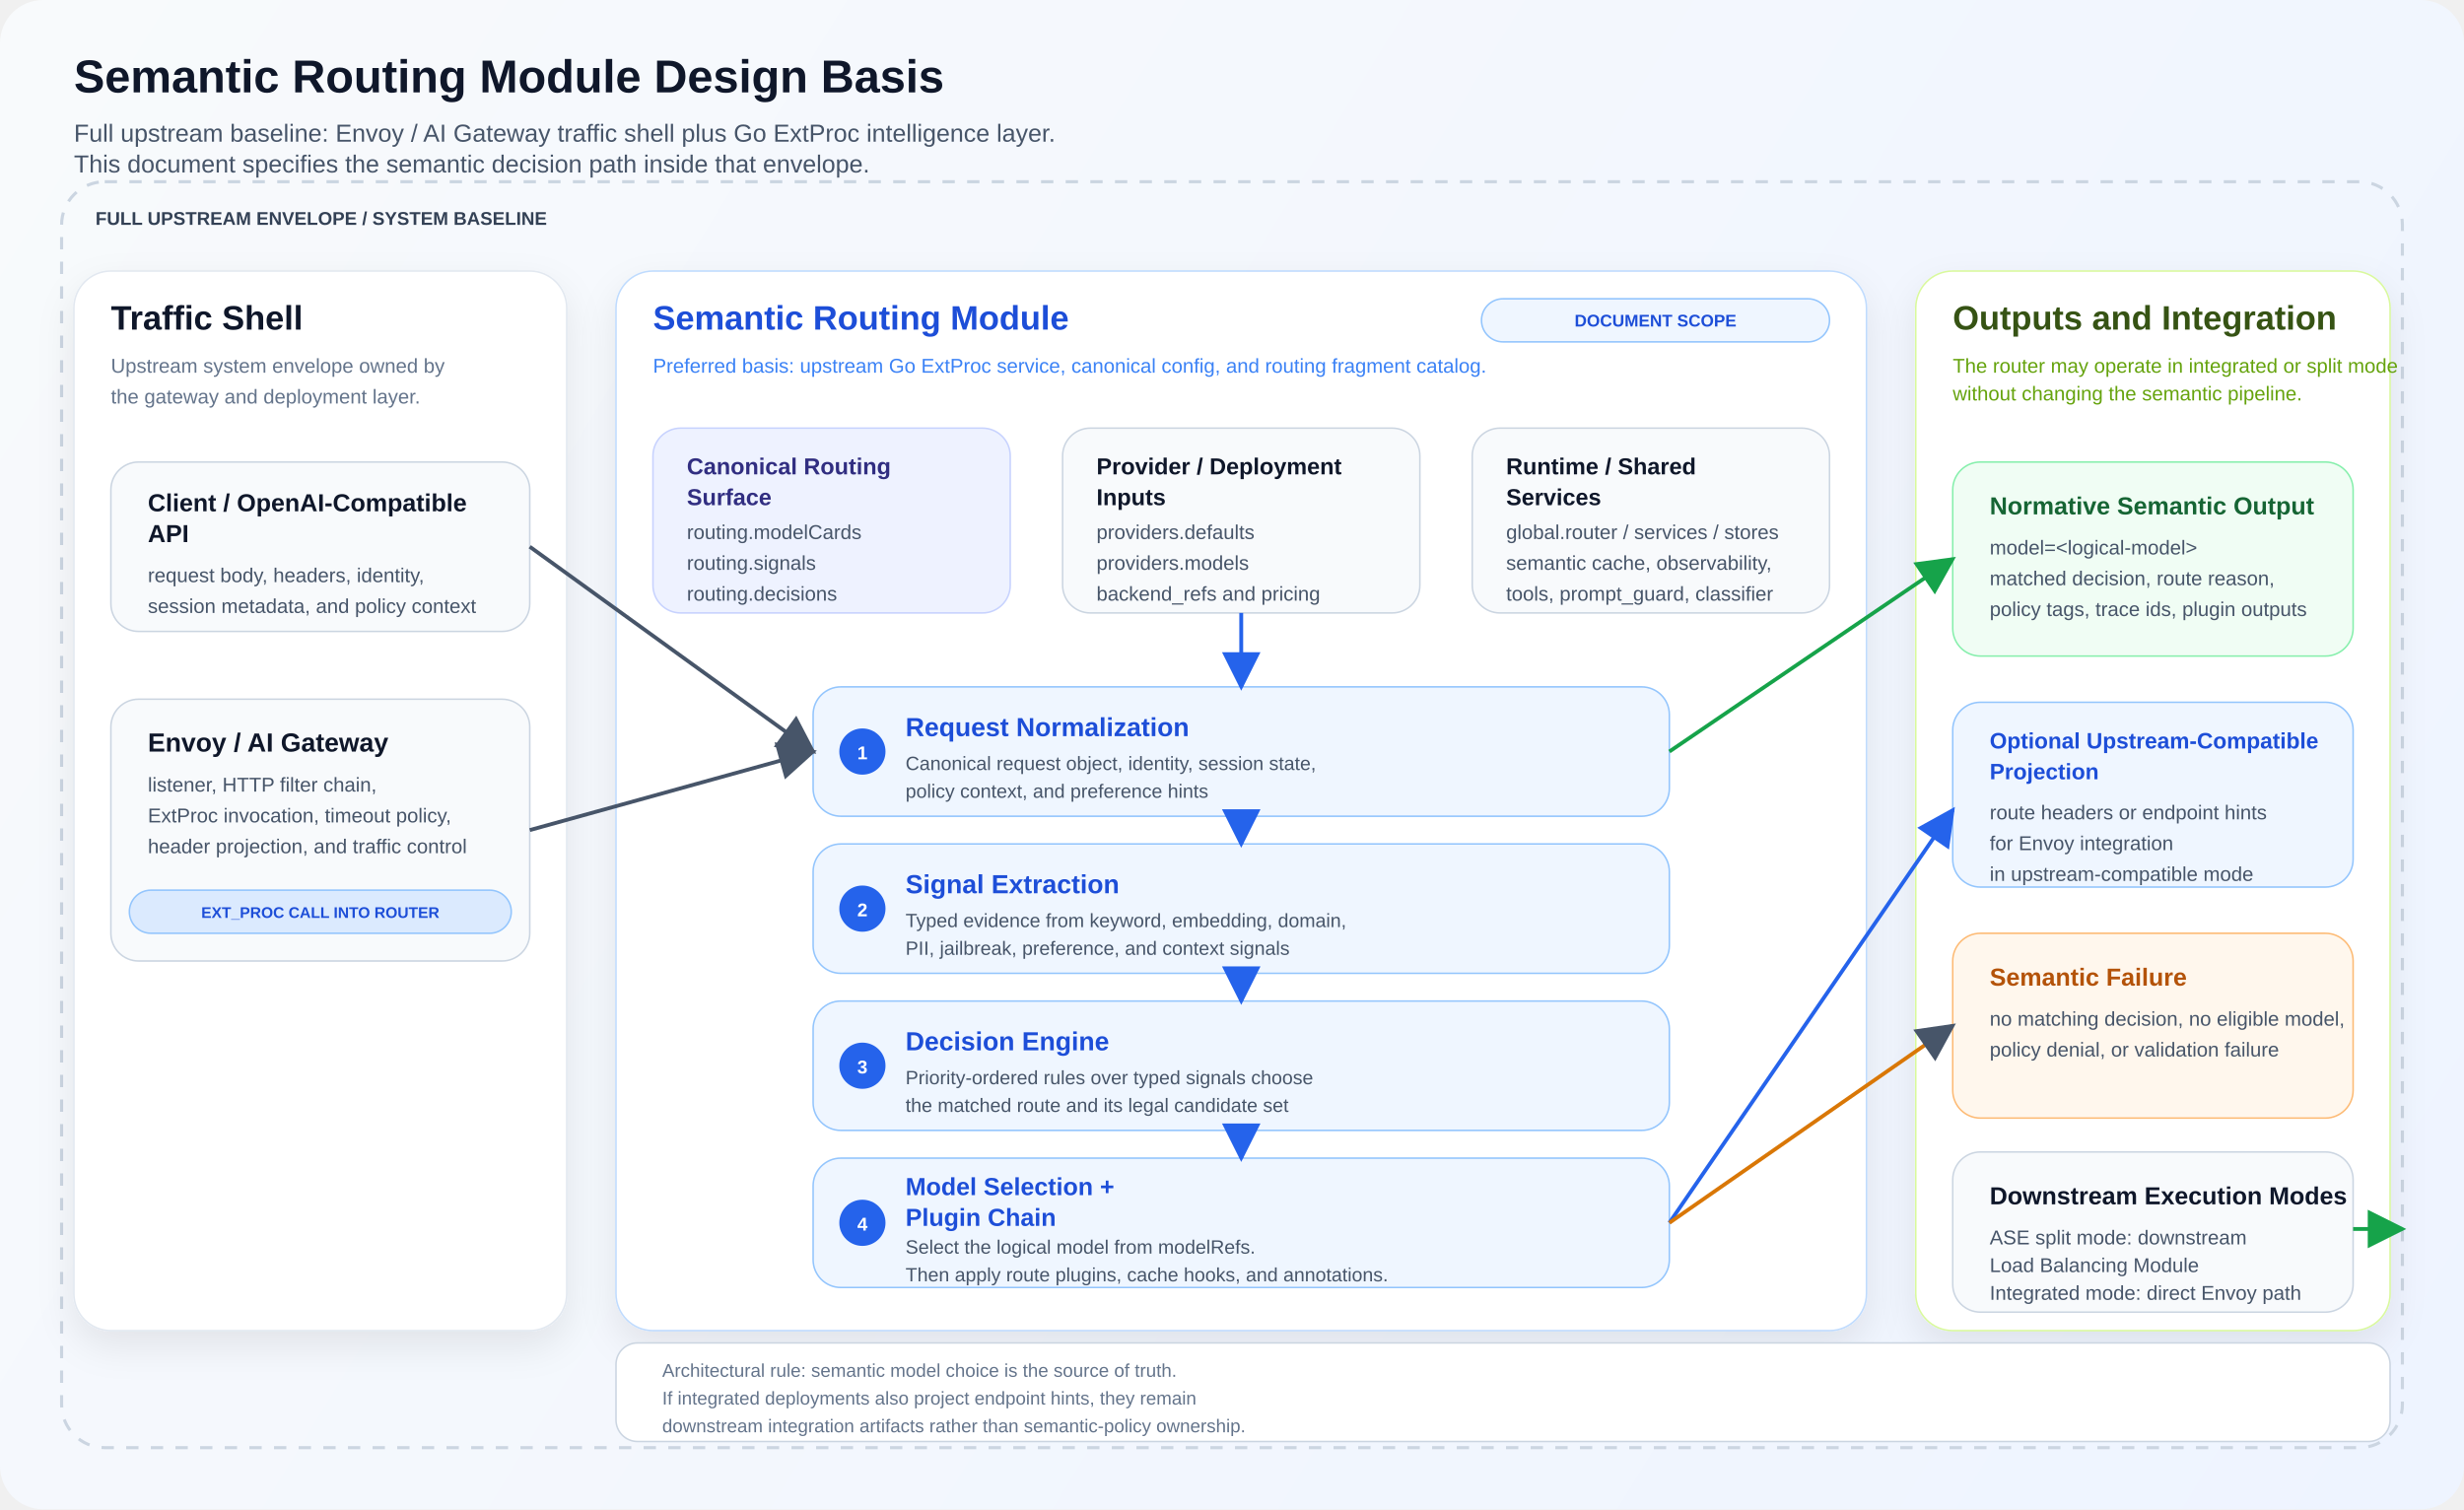
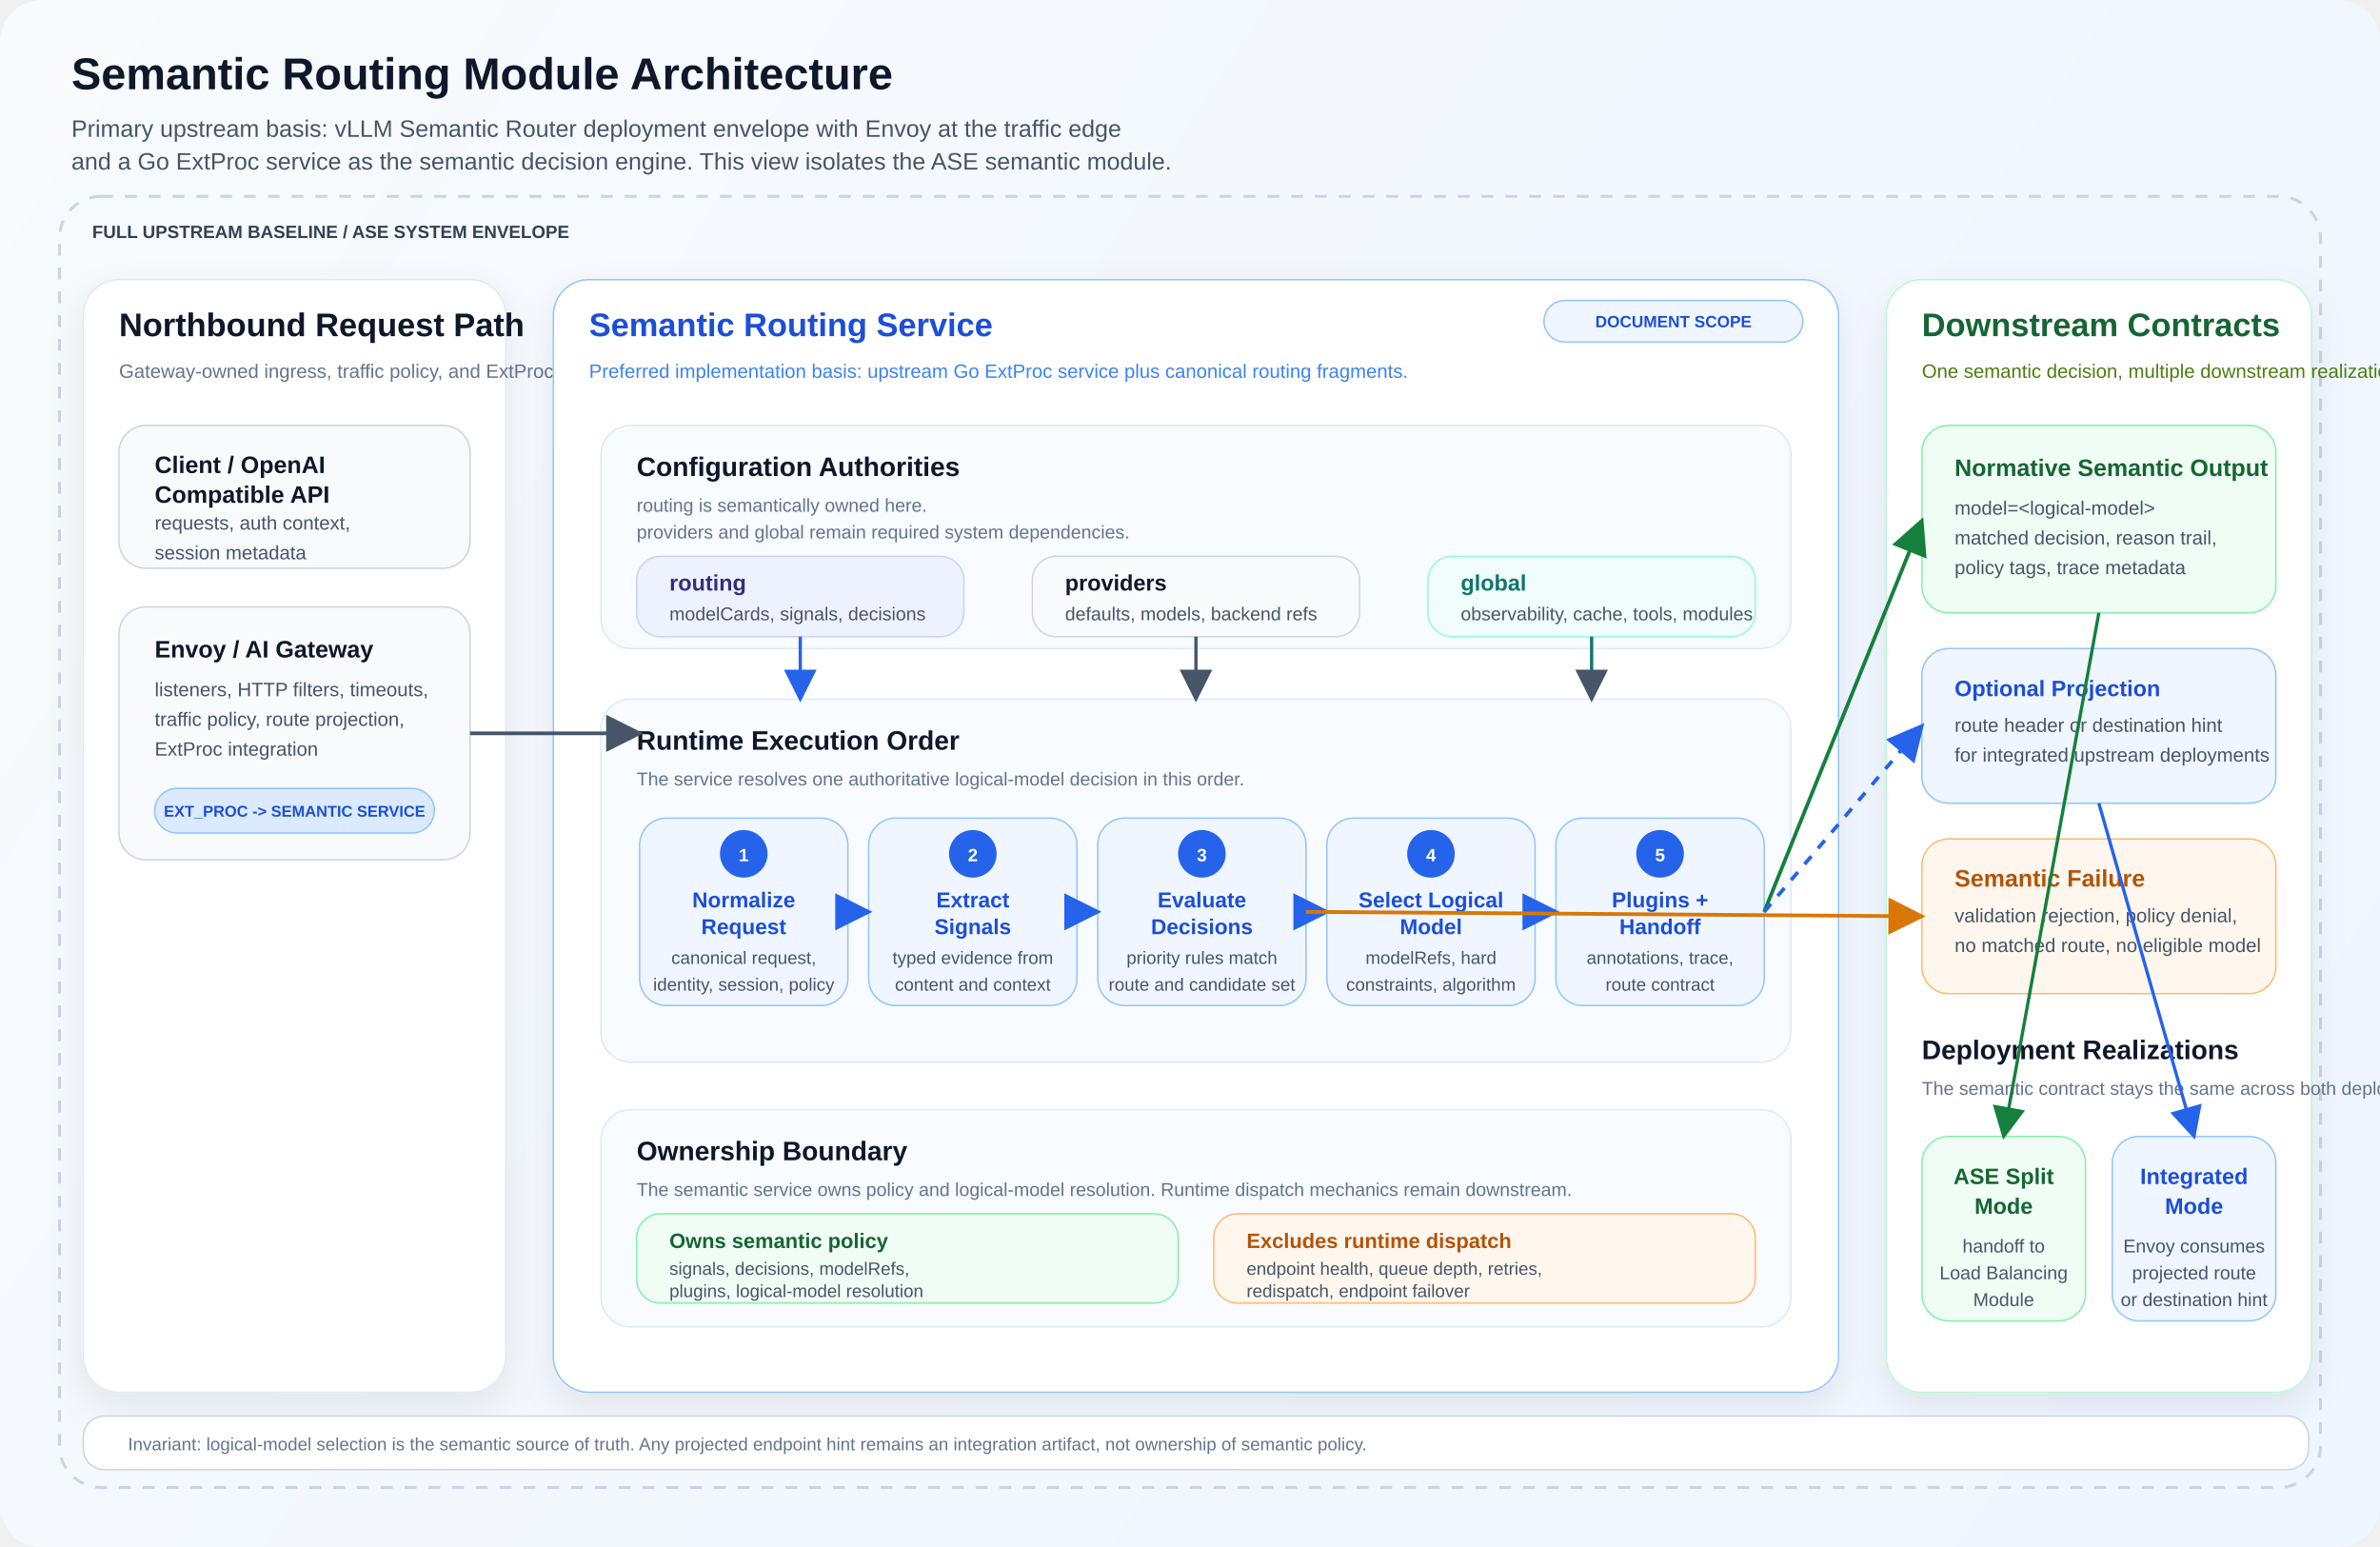
- <svg xmlns="http://www.w3.org/2000/svg" width="1600" height="980" viewBox="0 0 1600 980" fill="none">
+ <svg xmlns="http://www.w3.org/2000/svg" width="1600" height="1040" viewBox="0 0 1600 1040" fill="none">
  <defs>
-     <linearGradient id="bg" x1="0" y1="0" x2="1600" y2="980" gradientUnits="userSpaceOnUse">
+     <linearGradient id="bg" x1="0" y1="0" x2="1600" y2="1040" gradientUnits="userSpaceOnUse">
      <stop stop-color="#F8FAFC" />
-       <stop offset="1" stop-color="#EEF4FF" />
+       <stop offset="1" stop-color="#EEF6FF" />
    </linearGradient>
-     <filter id="shadow" x="-20%" y="-20%" width="140%" height="160%">
+     <filter id="shadow" x="-20%" y="-20%" width="140%" height="170%">
      <feDropShadow dx="0" dy="10" stdDeviation="12" flood-color="#0F172A" flood-opacity="0.08" />
    </filter>
-     <marker id="arrow" markerWidth="10" markerHeight="10" refX="9" refY="5" orient="auto">
+     <marker id="arrowSlate" markerWidth="10" markerHeight="10" refX="9" refY="5" orient="auto">
      <path d="M0,0 L10,5 L0,10 Z" fill="#475569" />
    </marker>
    <marker id="arrowBlue" markerWidth="10" markerHeight="10" refX="9" refY="5" orient="auto">
      <path d="M0,0 L10,5 L0,10 Z" fill="#2563EB" />
    </marker>
    <marker id="arrowGreen" markerWidth="10" markerHeight="10" refX="9" refY="5" orient="auto">
-       <path d="M0,0 L10,5 L0,10 Z" fill="#16A34A" />
+       <path d="M0,0 L10,5 L0,10 Z" fill="#15803D" />
+     </marker>
+     <marker id="arrowAmber" markerWidth="10" markerHeight="10" refX="9" refY="5" orient="auto">
+       <path d="M0,0 L10,5 L0,10 Z" fill="#D97706" />
    </marker>
  </defs>
-   <rect width="1600" height="980" rx="28" fill="url(#bg)" />
-   <text x="48" y="60" fill="#0F172A" font-family="Segoe UI, Arial, sans-serif" font-size="30" font-weight="700">
-     Semantic Routing Module Design Basis
-   </text>
-   <text x="48" y="92" fill="#475569" font-family="Segoe UI, Arial, sans-serif" font-size="16">
-     Full upstream baseline: Envoy / AI Gateway traffic shell plus Go ExtProc intelligence layer.
-   </text>
-   <text x="48" y="112" fill="#475569" font-family="Segoe UI, Arial, sans-serif" font-size="16">
-     This document specifies the semantic decision path inside that envelope.
-   </text>
-   <rect x="40" y="118" width="1520" height="822" rx="28" fill="none" stroke="#CBD5E1" stroke-width="2" stroke-dasharray="8 8" />
-   <text x="62" y="146" fill="#334155" font-family="Segoe UI, Arial, sans-serif" font-size="12" font-weight="700">
-     FULL UPSTREAM ENVELOPE / SYSTEM BASELINE
-   </text>
-   <rect x="48" y="176" width="320" height="688" rx="24" fill="#FFFFFF" stroke="#E2E8F0" filter="url(#shadow)" />
-   <text x="72" y="214" fill="#0F172A" font-family="Segoe UI, Arial, sans-serif" font-size="22" font-weight="700">
-     Traffic Shell
-   </text>
-   <text x="72" y="242" fill="#64748B" font-family="Segoe UI, Arial, sans-serif" font-size="13">
-     Upstream system envelope owned by
-   </text>
-   <text x="72" y="262" fill="#64748B" font-family="Segoe UI, Arial, sans-serif" font-size="13">
-     the gateway and deployment layer.
-   </text>
-   <rect x="72" y="300" width="272" height="110" rx="18" fill="#F8FAFC" stroke="#CBD5E1" />
-   <text x="96" y="332" fill="#0F172A" font-family="Segoe UI, Arial, sans-serif" font-size="16" font-weight="700">
-     Client / OpenAI-Compatible
-   </text>
-   <text x="96" y="352" fill="#0F172A" font-family="Segoe UI, Arial, sans-serif" font-size="16" font-weight="700">
-     API
-   </text>
-   <text x="96" y="378" fill="#475569" font-family="Segoe UI, Arial, sans-serif" font-size="13">
-     request body, headers, identity,
-   </text>
-   <text x="96" y="398" fill="#475569" font-family="Segoe UI, Arial, sans-serif" font-size="13">
-     session metadata, and policy context
-   </text>
-   <rect x="72" y="454" width="272" height="170" rx="18" fill="#F8FAFC" stroke="#CBD5E1" />
-   <text x="96" y="488" fill="#0F172A" font-family="Segoe UI, Arial, sans-serif" font-size="17" font-weight="700">
+   <rect width="1600" height="1040" rx="28" fill="url(#bg)" />
+   <text x="48" y="60" fill="#0F172A" font-family="IBM Plex Sans, Segoe UI, Arial, sans-serif" font-size="30" font-weight="700">
+     Semantic Routing Module Architecture
+   </text>
+   <text x="48" y="92" fill="#475569" font-family="IBM Plex Sans, Segoe UI, Arial, sans-serif" font-size="16">
+     Primary upstream basis: vLLM Semantic Router deployment envelope with Envoy at the traffic edge
+   </text>
+   <text x="48" y="114" fill="#475569" font-family="IBM Plex Sans, Segoe UI, Arial, sans-serif" font-size="16">
+     and a Go ExtProc service as the semantic decision engine. This view isolates the ASE semantic module.
+   </text>
+   <rect x="40" y="132" width="1520" height="868" rx="28" fill="none" stroke="#CBD5E1" stroke-width="2" stroke-dasharray="8 8" />
+   <text x="62" y="160" fill="#334155" font-family="IBM Plex Sans, Segoe UI, Arial, sans-serif" font-size="12" font-weight="700">
+     FULL UPSTREAM BASELINE / ASE SYSTEM ENVELOPE
+   </text>
+   <rect x="56" y="188" width="284" height="748" rx="24" fill="#FFFFFF" stroke="#E2E8F0" filter="url(#shadow)" />
+   <text x="80" y="226" fill="#0F172A" font-family="IBM Plex Sans, Segoe UI, Arial, sans-serif" font-size="22" font-weight="700">
+     Northbound Request Path
+   </text>
+   <text x="80" y="254" fill="#64748B" font-family="IBM Plex Sans, Segoe UI, Arial, sans-serif" font-size="13">
+     Gateway-owned ingress, traffic policy, and ExtProc invocation.
+   </text>
+   <rect x="80" y="286" width="236" height="96" rx="18" fill="#F8FAFC" stroke="#CBD5E1" />
+   <text x="104" y="318" fill="#0F172A" font-family="IBM Plex Sans, Segoe UI, Arial, sans-serif" font-size="16" font-weight="700">
+     Client / OpenAI
+   </text>
+   <text x="104" y="338" fill="#0F172A" font-family="IBM Plex Sans, Segoe UI, Arial, sans-serif" font-size="16" font-weight="700">
+     Compatible API
+   </text>
+   <text x="104" y="356" fill="#475569" font-family="IBM Plex Sans, Segoe UI, Arial, sans-serif" font-size="13">
+     requests, auth context,
+   </text>
+   <text x="104" y="376" fill="#475569" font-family="IBM Plex Sans, Segoe UI, Arial, sans-serif" font-size="13">
+     session metadata
+   </text>
+   <rect x="80" y="408" width="236" height="170" rx="18" fill="#F8FAFC" stroke="#CBD5E1" />
+   <text x="104" y="442" fill="#0F172A" font-family="IBM Plex Sans, Segoe UI, Arial, sans-serif" font-size="16" font-weight="700">
    Envoy / AI Gateway
  </text>
-   <text x="96" y="514" fill="#475569" font-family="Segoe UI, Arial, sans-serif" font-size="13">
-     listener, HTTP filter chain,
-   </text>
-   <text x="96" y="534" fill="#475569" font-family="Segoe UI, Arial, sans-serif" font-size="13">
-     ExtProc invocation, timeout policy,
-   </text>
-   <text x="96" y="554" fill="#475569" font-family="Segoe UI, Arial, sans-serif" font-size="13">
-     header projection, and traffic control
-   </text>
-   <rect x="84" y="578" width="248" height="28" rx="14" fill="#DBEAFE" stroke="#93C5FD" />
-   <text x="208" y="596" fill="#1D4ED8" font-family="Segoe UI, Arial, sans-serif" font-size="10" font-weight="700" text-anchor="middle">
-     EXT_PROC CALL INTO ROUTER
-   </text>
-   <rect x="400" y="176" width="812" height="688" rx="24" fill="#FFFFFF" stroke="#BFDBFE" filter="url(#shadow)" />
-   <text x="424" y="214" fill="#1D4ED8" font-family="Segoe UI, Arial, sans-serif" font-size="22" font-weight="700">
-     Semantic Routing Module
-   </text>
-   <text x="424" y="242" fill="#3B82F6" font-family="Segoe UI, Arial, sans-serif" font-size="13">
-     Preferred basis: upstream Go ExtProc service, canonical config, and routing fragment catalog.
-   </text>
-   <rect x="962" y="194" width="226" height="28" rx="14" fill="#EFF6FF" stroke="#93C5FD" />
-   <text x="1075" y="212" fill="#1D4ED8" font-family="Segoe UI, Arial, sans-serif" font-size="11" font-weight="700" text-anchor="middle">
+   <text x="104" y="468" fill="#475569" font-family="IBM Plex Sans, Segoe UI, Arial, sans-serif" font-size="13">
+     listeners, HTTP filters, timeouts,
+   </text>
+   <text x="104" y="488" fill="#475569" font-family="IBM Plex Sans, Segoe UI, Arial, sans-serif" font-size="13">
+     traffic policy, route projection,
+   </text>
+   <text x="104" y="508" fill="#475569" font-family="IBM Plex Sans, Segoe UI, Arial, sans-serif" font-size="13">
+     ExtProc integration
+   </text>
+   <rect x="104" y="530" width="188" height="30" rx="15" fill="#DBEAFE" stroke="#93C5FD" />
+   <text x="198" y="549" fill="#1D4ED8" font-family="IBM Plex Sans, Segoe UI, Arial, sans-serif" font-size="10.5" font-weight="700" text-anchor="middle">
+     EXT_PROC -&gt; SEMANTIC SERVICE
+   </text>
+   <rect x="372" y="188" width="864" height="748" rx="24" fill="#FFFFFF" stroke="#93C5FD" filter="url(#shadow)" />
+   <text x="396" y="226" fill="#1D4ED8" font-family="IBM Plex Sans, Segoe UI, Arial, sans-serif" font-size="22" font-weight="700">
+     Semantic Routing Service
+   </text>
+   <text x="396" y="254" fill="#3B82F6" font-family="IBM Plex Sans, Segoe UI, Arial, sans-serif" font-size="13">
+     Preferred implementation basis: upstream Go ExtProc service plus canonical routing fragments.
+   </text>
+   <rect x="1038" y="202" width="174" height="28" rx="14" fill="#EFF6FF" stroke="#93C5FD" />
+   <text x="1125" y="220" fill="#1D4ED8" font-family="IBM Plex Sans, Segoe UI, Arial, sans-serif" font-size="11" font-weight="700" text-anchor="middle">
    DOCUMENT SCOPE
  </text>
-   <rect x="424" y="278" width="232" height="120" rx="18" fill="#EEF2FF" stroke="#C7D2FE" />
-   <text x="446" y="308" fill="#312E81" font-family="Segoe UI, Arial, sans-serif" font-size="15" font-weight="700">
-     Canonical Routing
-   </text>
-   <text x="446" y="328" fill="#312E81" font-family="Segoe UI, Arial, sans-serif" font-size="15" font-weight="700">
-     Surface
-   </text>
-   <text x="446" y="350" fill="#475569" font-family="Segoe UI, Arial, sans-serif" font-size="13">
-     routing.modelCards
-   </text>
-   <text x="446" y="370" fill="#475569" font-family="Segoe UI, Arial, sans-serif" font-size="13">
-     routing.signals
-   </text>
-   <text x="446" y="390" fill="#475569" font-family="Segoe UI, Arial, sans-serif" font-size="13">
-     routing.decisions
-   </text>
-   <rect x="690" y="278" width="232" height="120" rx="18" fill="#F8FAFC" stroke="#CBD5E1" />
-   <text x="712" y="308" fill="#0F172A" font-family="Segoe UI, Arial, sans-serif" font-size="15" font-weight="700">
-     Provider / Deployment
-   </text>
-   <text x="712" y="328" fill="#0F172A" font-family="Segoe UI, Arial, sans-serif" font-size="15" font-weight="700">
-     Inputs
-   </text>
-   <text x="712" y="350" fill="#475569" font-family="Segoe UI, Arial, sans-serif" font-size="13">
-     providers.defaults
-   </text>
-   <text x="712" y="370" fill="#475569" font-family="Segoe UI, Arial, sans-serif" font-size="13">
-     providers.models
-   </text>
-   <text x="712" y="390" fill="#475569" font-family="Segoe UI, Arial, sans-serif" font-size="13">
-     backend_refs and pricing
-   </text>
-   <rect x="956" y="278" width="232" height="120" rx="18" fill="#F8FAFC" stroke="#CBD5E1" />
-   <text x="978" y="308" fill="#0F172A" font-family="Segoe UI, Arial, sans-serif" font-size="15" font-weight="700">
-     Runtime / Shared
-   </text>
-   <text x="978" y="328" fill="#0F172A" font-family="Segoe UI, Arial, sans-serif" font-size="15" font-weight="700">
-     Services
-   </text>
-   <text x="978" y="350" fill="#475569" font-family="Segoe UI, Arial, sans-serif" font-size="13">
-     global.router / services / stores
-   </text>
-   <text x="978" y="370" fill="#475569" font-family="Segoe UI, Arial, sans-serif" font-size="13">
-     semantic cache, observability,
-   </text>
-   <text x="978" y="390" fill="#475569" font-family="Segoe UI, Arial, sans-serif" font-size="13">
-     tools, prompt_guard, classifier
-   </text>
-   <rect x="528" y="446" width="556" height="84" rx="18" fill="#EFF6FF" stroke="#93C5FD" />
-   <circle cx="560" cy="488" r="15" fill="#2563EB" />
-   <text x="560" y="493" fill="#FFFFFF" font-family="Segoe UI, Arial, sans-serif" font-size="12" font-weight="700" text-anchor="middle">
+   <rect x="404" y="286" width="800" height="150" rx="20" fill="#F8FBFF" stroke="#DBEAFE" />
+   <text x="428" y="320" fill="#0F172A" font-family="IBM Plex Sans, Segoe UI, Arial, sans-serif" font-size="18" font-weight="700">
+     Configuration Authorities
+   </text>
+   <text x="428" y="344" fill="#64748B" font-family="IBM Plex Sans, Segoe UI, Arial, sans-serif" font-size="12.5">
+     routing is semantically owned here.
+   </text>
+   <text x="428" y="362" fill="#64748B" font-family="IBM Plex Sans, Segoe UI, Arial, sans-serif" font-size="12.5">
+     providers and global remain required system dependencies.
+   </text>
+   <rect x="428" y="374" width="220" height="54" rx="16" fill="#EEF2FF" stroke="#C7D2FE" />
+   <text x="450" y="397" fill="#312E81" font-family="IBM Plex Sans, Segoe UI, Arial, sans-serif" font-size="15" font-weight="700">
+     routing
+   </text>
+   <text x="450" y="417" fill="#475569" font-family="IBM Plex Sans, Segoe UI, Arial, sans-serif" font-size="12.5">
+     modelCards, signals, decisions
+   </text>
+   <rect x="694" y="374" width="220" height="54" rx="16" fill="#F8FAFC" stroke="#CBD5E1" />
+   <text x="716" y="397" fill="#0F172A" font-family="IBM Plex Sans, Segoe UI, Arial, sans-serif" font-size="15" font-weight="700">
+     providers
+   </text>
+   <text x="716" y="417" fill="#475569" font-family="IBM Plex Sans, Segoe UI, Arial, sans-serif" font-size="12.5">
+     defaults, models, backend refs
+   </text>
+   <rect x="960" y="374" width="220" height="54" rx="16" fill="#F0FDFA" stroke="#99F6E4" />
+   <text x="982" y="397" fill="#0F766E" font-family="IBM Plex Sans, Segoe UI, Arial, sans-serif" font-size="15" font-weight="700">
+     global
+   </text>
+   <text x="982" y="417" fill="#475569" font-family="IBM Plex Sans, Segoe UI, Arial, sans-serif" font-size="12.5">
+     observability, cache, tools, modules
+   </text>
+   <rect x="404" y="470" width="800" height="244" rx="20" fill="#F8FBFF" stroke="#DBEAFE" />
+   <text x="428" y="504" fill="#0F172A" font-family="IBM Plex Sans, Segoe UI, Arial, sans-serif" font-size="18" font-weight="700">
+     Runtime Execution Order
+   </text>
+   <text x="428" y="528" fill="#64748B" font-family="IBM Plex Sans, Segoe UI, Arial, sans-serif" font-size="12.5">
+     The service resolves one authoritative logical-model decision in this order.
+   </text>
+   <rect x="430" y="550" width="140" height="126" rx="18" fill="#EFF6FF" stroke="#93C5FD" />
+   <circle cx="500" cy="574" r="16" fill="#2563EB" />
+   <text x="500" y="579" fill="#FFFFFF" font-family="IBM Plex Sans, Segoe UI, Arial, sans-serif" font-size="12" font-weight="700" text-anchor="middle">
    1
  </text>
-   <text x="588" y="478" fill="#1D4ED8" font-family="Segoe UI, Arial, sans-serif" font-size="17" font-weight="700">
-     Request Normalization
-   </text>
-   <text x="588" y="500" fill="#475569" font-family="Segoe UI, Arial, sans-serif" font-size="12.5">
-     Canonical request object, identity, session state,
-   </text>
-   <text x="588" y="518" fill="#475569" font-family="Segoe UI, Arial, sans-serif" font-size="12.5">
-     policy context, and preference hints
-   </text>
-   <rect x="528" y="548" width="556" height="84" rx="18" fill="#EFF6FF" stroke="#93C5FD" />
-   <circle cx="560" cy="590" r="15" fill="#2563EB" />
-   <text x="560" y="595" fill="#FFFFFF" font-family="Segoe UI, Arial, sans-serif" font-size="12" font-weight="700" text-anchor="middle">
+   <text x="500" y="610" fill="#1D4ED8" font-family="IBM Plex Sans, Segoe UI, Arial, sans-serif" font-size="14.5" font-weight="700" text-anchor="middle">
+     Normalize
+   </text>
+   <text x="500" y="628" fill="#1D4ED8" font-family="IBM Plex Sans, Segoe UI, Arial, sans-serif" font-size="14.5" font-weight="700" text-anchor="middle">
+     Request
+   </text>
+   <text x="500" y="648" fill="#475569" font-family="IBM Plex Sans, Segoe UI, Arial, sans-serif" font-size="12" text-anchor="middle">
+     canonical request,
+   </text>
+   <text x="500" y="666" fill="#475569" font-family="IBM Plex Sans, Segoe UI, Arial, sans-serif" font-size="12" text-anchor="middle">
+     identity, session, policy
+   </text>
+   <rect x="584" y="550" width="140" height="126" rx="18" fill="#EFF6FF" stroke="#93C5FD" />
+   <circle cx="654" cy="574" r="16" fill="#2563EB" />
+   <text x="654" y="579" fill="#FFFFFF" font-family="IBM Plex Sans, Segoe UI, Arial, sans-serif" font-size="12" font-weight="700" text-anchor="middle">
    2
  </text>
-   <text x="588" y="580" fill="#1D4ED8" font-family="Segoe UI, Arial, sans-serif" font-size="17" font-weight="700">
-     Signal Extraction
-   </text>
-   <text x="588" y="602" fill="#475569" font-family="Segoe UI, Arial, sans-serif" font-size="12.5">
-     Typed evidence from keyword, embedding, domain,
-   </text>
-   <text x="588" y="620" fill="#475569" font-family="Segoe UI, Arial, sans-serif" font-size="12.5">
-     PII, jailbreak, preference, and context signals
-   </text>
-   <rect x="528" y="650" width="556" height="84" rx="18" fill="#EFF6FF" stroke="#93C5FD" />
-   <circle cx="560" cy="692" r="15" fill="#2563EB" />
-   <text x="560" y="697" fill="#FFFFFF" font-family="Segoe UI, Arial, sans-serif" font-size="12" font-weight="700" text-anchor="middle">
+   <text x="654" y="610" fill="#1D4ED8" font-family="IBM Plex Sans, Segoe UI, Arial, sans-serif" font-size="14.5" font-weight="700" text-anchor="middle">
+     Extract
+   </text>
+   <text x="654" y="628" fill="#1D4ED8" font-family="IBM Plex Sans, Segoe UI, Arial, sans-serif" font-size="14.5" font-weight="700" text-anchor="middle">
+     Signals
+   </text>
+   <text x="654" y="648" fill="#475569" font-family="IBM Plex Sans, Segoe UI, Arial, sans-serif" font-size="12" text-anchor="middle">
+     typed evidence from
+   </text>
+   <text x="654" y="666" fill="#475569" font-family="IBM Plex Sans, Segoe UI, Arial, sans-serif" font-size="12" text-anchor="middle">
+     content and context
+   </text>
+   <rect x="738" y="550" width="140" height="126" rx="18" fill="#EFF6FF" stroke="#93C5FD" />
+   <circle cx="808" cy="574" r="16" fill="#2563EB" />
+   <text x="808" y="579" fill="#FFFFFF" font-family="IBM Plex Sans, Segoe UI, Arial, sans-serif" font-size="12" font-weight="700" text-anchor="middle">
    3
  </text>
-   <text x="588" y="682" fill="#1D4ED8" font-family="Segoe UI, Arial, sans-serif" font-size="17" font-weight="700">
-     Decision Engine
-   </text>
-   <text x="588" y="704" fill="#475569" font-family="Segoe UI, Arial, sans-serif" font-size="12.5">
-     Priority-ordered rules over typed signals choose
-   </text>
-   <text x="588" y="722" fill="#475569" font-family="Segoe UI, Arial, sans-serif" font-size="12.5">
-     the matched route and its legal candidate set
-   </text>
-   <rect x="528" y="752" width="556" height="84" rx="18" fill="#EFF6FF" stroke="#93C5FD" />
-   <circle cx="560" cy="794" r="15" fill="#2563EB" />
-   <text x="560" y="799" fill="#FFFFFF" font-family="Segoe UI, Arial, sans-serif" font-size="12" font-weight="700" text-anchor="middle">
+   <text x="808" y="610" fill="#1D4ED8" font-family="IBM Plex Sans, Segoe UI, Arial, sans-serif" font-size="14.5" font-weight="700" text-anchor="middle">
+     Evaluate
+   </text>
+   <text x="808" y="628" fill="#1D4ED8" font-family="IBM Plex Sans, Segoe UI, Arial, sans-serif" font-size="14.5" font-weight="700" text-anchor="middle">
+     Decisions
+   </text>
+   <text x="808" y="648" fill="#475569" font-family="IBM Plex Sans, Segoe UI, Arial, sans-serif" font-size="12" text-anchor="middle">
+     priority rules match
+   </text>
+   <text x="808" y="666" fill="#475569" font-family="IBM Plex Sans, Segoe UI, Arial, sans-serif" font-size="12" text-anchor="middle">
+     route and candidate set
+   </text>
+   <rect x="892" y="550" width="140" height="126" rx="18" fill="#EFF6FF" stroke="#93C5FD" />
+   <circle cx="962" cy="574" r="16" fill="#2563EB" />
+   <text x="962" y="579" fill="#FFFFFF" font-family="IBM Plex Sans, Segoe UI, Arial, sans-serif" font-size="12" font-weight="700" text-anchor="middle">
    4
  </text>
-   <text x="588" y="776" fill="#1D4ED8" font-family="Segoe UI, Arial, sans-serif" font-size="16" font-weight="700">
-     Model Selection + 
-   </text>
-   <text x="588" y="796" fill="#1D4ED8" font-family="Segoe UI, Arial, sans-serif" font-size="16" font-weight="700">
-     Plugin Chain
-   </text>
-   <text x="588" y="814" fill="#475569" font-family="Segoe UI, Arial, sans-serif" font-size="12.5">
-     Select the logical model from modelRefs.
-   </text>
-   <text x="588" y="832" fill="#475569" font-family="Segoe UI, Arial, sans-serif" font-size="12.5">
-     Then apply route plugins, cache hooks, and annotations.
-   </text>
-   <line x1="806" y1="398" x2="806" y2="446" stroke="#2563EB" stroke-width="2.5" marker-end="url(#arrowBlue)" />
-   <line x1="806" y1="530" x2="806" y2="548" stroke="#2563EB" stroke-width="2.5" marker-end="url(#arrowBlue)" />
-   <line x1="806" y1="632" x2="806" y2="650" stroke="#2563EB" stroke-width="2.5" marker-end="url(#arrowBlue)" />
-   <line x1="806" y1="734" x2="806" y2="752" stroke="#2563EB" stroke-width="2.5" marker-end="url(#arrowBlue)" />
-   <rect x="1244" y="176" width="308" height="688" rx="24" fill="#FFFFFF" stroke="#D9F99D" filter="url(#shadow)" />
-   <text x="1268" y="214" fill="#365314" font-family="Segoe UI, Arial, sans-serif" font-size="22" font-weight="700">
-     Outputs and Integration
-   </text>
-   <text x="1268" y="242" fill="#65A30D" font-family="Segoe UI, Arial, sans-serif" font-size="13">
-     The router may operate in integrated or split mode
-   </text>
-   <text x="1268" y="260" fill="#65A30D" font-family="Segoe UI, Arial, sans-serif" font-size="13">
-     without changing the semantic pipeline.
-   </text>
-   <rect x="1268" y="300" width="260" height="126" rx="18" fill="#F0FDF4" stroke="#86EFAC" />
-   <text x="1292" y="334" fill="#166534" font-family="Segoe UI, Arial, sans-serif" font-size="16" font-weight="700">
+   <text x="962" y="610" fill="#1D4ED8" font-family="IBM Plex Sans, Segoe UI, Arial, sans-serif" font-size="14.5" font-weight="700" text-anchor="middle">
+     Select Logical
+   </text>
+   <text x="962" y="628" fill="#1D4ED8" font-family="IBM Plex Sans, Segoe UI, Arial, sans-serif" font-size="14.5" font-weight="700" text-anchor="middle">
+     Model
+   </text>
+   <text x="962" y="648" fill="#475569" font-family="IBM Plex Sans, Segoe UI, Arial, sans-serif" font-size="12" text-anchor="middle">
+     modelRefs, hard
+   </text>
+   <text x="962" y="666" fill="#475569" font-family="IBM Plex Sans, Segoe UI, Arial, sans-serif" font-size="12" text-anchor="middle">
+     constraints, algorithm
+   </text>
+   <rect x="1046" y="550" width="140" height="126" rx="18" fill="#EFF6FF" stroke="#93C5FD" />
+   <circle cx="1116" cy="574" r="16" fill="#2563EB" />
+   <text x="1116" y="579" fill="#FFFFFF" font-family="IBM Plex Sans, Segoe UI, Arial, sans-serif" font-size="12" font-weight="700" text-anchor="middle">
+     5
+   </text>
+   <text x="1116" y="610" fill="#1D4ED8" font-family="IBM Plex Sans, Segoe UI, Arial, sans-serif" font-size="14.5" font-weight="700" text-anchor="middle">
+     Plugins +
+   </text>
+   <text x="1116" y="628" fill="#1D4ED8" font-family="IBM Plex Sans, Segoe UI, Arial, sans-serif" font-size="14.5" font-weight="700" text-anchor="middle">
+     Handoff
+   </text>
+   <text x="1116" y="648" fill="#475569" font-family="IBM Plex Sans, Segoe UI, Arial, sans-serif" font-size="12" text-anchor="middle">
+     annotations, trace,
+   </text>
+   <text x="1116" y="666" fill="#475569" font-family="IBM Plex Sans, Segoe UI, Arial, sans-serif" font-size="12" text-anchor="middle">
+     route contract
+   </text>
+   <line x1="316" y1="493" x2="430" y2="493" stroke="#475569" stroke-width="2.5" marker-end="url(#arrowSlate)" />
+   <line x1="538" y1="428" x2="538" y2="470" stroke="#2563EB" stroke-width="2.2" marker-end="url(#arrowBlue)" />
+   <line x1="804" y1="428" x2="804" y2="470" stroke="#475569" stroke-width="2.2" marker-end="url(#arrowSlate)" />
+   <line x1="1070" y1="428" x2="1070" y2="470" stroke="#0F766E" stroke-width="2.2" marker-end="url(#arrowSlate)" />
+   <line x1="570" y1="613" x2="584" y2="613" stroke="#2563EB" stroke-width="2.5" marker-end="url(#arrowBlue)" />
+   <line x1="724" y1="613" x2="738" y2="613" stroke="#2563EB" stroke-width="2.5" marker-end="url(#arrowBlue)" />
+   <line x1="878" y1="613" x2="892" y2="613" stroke="#2563EB" stroke-width="2.5" marker-end="url(#arrowBlue)" />
+   <line x1="1032" y1="613" x2="1046" y2="613" stroke="#2563EB" stroke-width="2.5" marker-end="url(#arrowBlue)" />
+   <rect x="404" y="746" width="800" height="146" rx="20" fill="#F8FBFF" stroke="#DBEAFE" />
+   <text x="428" y="780" fill="#0F172A" font-family="IBM Plex Sans, Segoe UI, Arial, sans-serif" font-size="18" font-weight="700">
+     Ownership Boundary
+   </text>
+   <text x="428" y="804" fill="#64748B" font-family="IBM Plex Sans, Segoe UI, Arial, sans-serif" font-size="12.5">
+     The semantic service owns policy and logical-model resolution. Runtime dispatch mechanics remain downstream.
+   </text>
+   <rect x="428" y="816" width="364" height="60" rx="16" fill="#F0FDF4" stroke="#86EFAC" />
+   <text x="450" y="839" fill="#166534" font-family="IBM Plex Sans, Segoe UI, Arial, sans-serif" font-size="14" font-weight="700">
+     Owns semantic policy
+   </text>
+   <text x="450" y="857" fill="#475569" font-family="IBM Plex Sans, Segoe UI, Arial, sans-serif" font-size="12">
+     signals, decisions, modelRefs,
+   </text>
+   <text x="450" y="872" fill="#475569" font-family="IBM Plex Sans, Segoe UI, Arial, sans-serif" font-size="12">
+     plugins, logical-model resolution
+   </text>
+   <rect x="816" y="816" width="364" height="60" rx="16" fill="#FFF7ED" stroke="#FDBA74" />
+   <text x="838" y="839" fill="#B45309" font-family="IBM Plex Sans, Segoe UI, Arial, sans-serif" font-size="14" font-weight="700">
+     Excludes runtime dispatch
+   </text>
+   <text x="838" y="857" fill="#475569" font-family="IBM Plex Sans, Segoe UI, Arial, sans-serif" font-size="12">
+     endpoint health, queue depth, retries,
+   </text>
+   <text x="838" y="872" fill="#475569" font-family="IBM Plex Sans, Segoe UI, Arial, sans-serif" font-size="12">
+     redispatch, endpoint failover
+   </text>
+   <rect x="1268" y="188" width="286" height="748" rx="24" fill="#FFFFFF" stroke="#BBF7D0" filter="url(#shadow)" />
+   <text x="1292" y="226" fill="#166534" font-family="IBM Plex Sans, Segoe UI, Arial, sans-serif" font-size="22" font-weight="700">
+     Downstream Contracts
+   </text>
+   <text x="1292" y="254" fill="#4D7C0F" font-family="IBM Plex Sans, Segoe UI, Arial, sans-serif" font-size="13">
+     One semantic decision, multiple downstream realizations.
+   </text>
+   <rect x="1292" y="286" width="238" height="126" rx="18" fill="#F0FDF4" stroke="#86EFAC" />
+   <text x="1314" y="320" fill="#166534" font-family="IBM Plex Sans, Segoe UI, Arial, sans-serif" font-size="16" font-weight="700">
    Normative Semantic Output
  </text>
-   <text x="1292" y="360" fill="#475569" font-family="Segoe UI, Arial, sans-serif" font-size="13">
+   <text x="1314" y="346" fill="#475569" font-family="IBM Plex Sans, Segoe UI, Arial, sans-serif" font-size="13">
    model=&lt;logical-model&gt;
  </text>
-   <text x="1292" y="380" fill="#475569" font-family="Segoe UI, Arial, sans-serif" font-size="13">
-     matched decision, route reason,
-   </text>
-   <text x="1292" y="400" fill="#475569" font-family="Segoe UI, Arial, sans-serif" font-size="13">
-     policy tags, trace ids, plugin outputs
-   </text>
-   <rect x="1268" y="456" width="260" height="120" rx="18" fill="#EFF6FF" stroke="#93C5FD" />
-   <text x="1292" y="486" fill="#1D4ED8" font-family="Segoe UI, Arial, sans-serif" font-size="14.5" font-weight="700">
-     Optional Upstream-Compatible
-   </text>
-   <text x="1292" y="506" fill="#1D4ED8" font-family="Segoe UI, Arial, sans-serif" font-size="14.5" font-weight="700">
-     Projection
-   </text>
-   <text x="1292" y="532" fill="#475569" font-family="Segoe UI, Arial, sans-serif" font-size="13">
-     route headers or endpoint hints
-   </text>
-   <text x="1292" y="552" fill="#475569" font-family="Segoe UI, Arial, sans-serif" font-size="13">
-     for Envoy integration
-   </text>
-   <text x="1292" y="572" fill="#475569" font-family="Segoe UI, Arial, sans-serif" font-size="13">
-     in upstream-compatible mode
-   </text>
-   <rect x="1268" y="606" width="260" height="120" rx="18" fill="#FFF7ED" stroke="#FDBA74" />
-   <text x="1292" y="640" fill="#B45309" font-family="Segoe UI, Arial, sans-serif" font-size="16" font-weight="700">
+   <text x="1314" y="366" fill="#475569" font-family="IBM Plex Sans, Segoe UI, Arial, sans-serif" font-size="13">
+     matched decision, reason trail,
+   </text>
+   <text x="1314" y="386" fill="#475569" font-family="IBM Plex Sans, Segoe UI, Arial, sans-serif" font-size="13">
+     policy tags, trace metadata
+   </text>
+   <rect x="1292" y="436" width="238" height="104" rx="18" fill="#EFF6FF" stroke="#93C5FD" />
+   <text x="1314" y="468" fill="#1D4ED8" font-family="IBM Plex Sans, Segoe UI, Arial, sans-serif" font-size="15" font-weight="700">
+     Optional Projection
+   </text>
+   <text x="1314" y="492" fill="#475569" font-family="IBM Plex Sans, Segoe UI, Arial, sans-serif" font-size="13">
+     route header or destination hint
+   </text>
+   <text x="1314" y="512" fill="#475569" font-family="IBM Plex Sans, Segoe UI, Arial, sans-serif" font-size="13">
+     for integrated upstream deployments
+   </text>
+   <rect x="1292" y="564" width="238" height="104" rx="18" fill="#FFF7ED" stroke="#FDBA74" />
+   <text x="1314" y="596" fill="#B45309" font-family="IBM Plex Sans, Segoe UI, Arial, sans-serif" font-size="16" font-weight="700">
    Semantic Failure
  </text>
-   <text x="1292" y="666" fill="#475569" font-family="Segoe UI, Arial, sans-serif" font-size="13">
-     no matching decision, no eligible model,
-   </text>
-   <text x="1292" y="686" fill="#475569" font-family="Segoe UI, Arial, sans-serif" font-size="13">
-     policy denial, or validation failure
-   </text>
-   <rect x="1268" y="748" width="260" height="104" rx="18" fill="#F8FAFC" stroke="#CBD5E1" />
-   <text x="1292" y="782" fill="#0F172A" font-family="Segoe UI, Arial, sans-serif" font-size="16" font-weight="700">
-     Downstream Execution Modes
-   </text>
-   <text x="1292" y="808" fill="#475569" font-family="Segoe UI, Arial, sans-serif" font-size="13">
-     ASE split mode: downstream
-   </text>
-   <text x="1292" y="826" fill="#475569" font-family="Segoe UI, Arial, sans-serif" font-size="13">
-     Load Balancing Module
-   </text>
-   <text x="1292" y="844" fill="#475569" font-family="Segoe UI, Arial, sans-serif" font-size="13">
-     Integrated mode: direct Envoy path
-   </text>
-   <rect x="400" y="872" width="1152" height="64" rx="14" fill="#FFFFFF" stroke="#CBD5E1" />
-   <text x="430" y="894" fill="#64748B" font-family="Segoe UI, Arial, sans-serif" font-size="12">
-     Architectural rule: semantic model choice is the source of truth.
-   </text>
-   <text x="430" y="912" fill="#64748B" font-family="Segoe UI, Arial, sans-serif" font-size="12">
-     If integrated deployments also project endpoint hints, they remain
-   </text>
-   <text x="430" y="930" fill="#64748B" font-family="Segoe UI, Arial, sans-serif" font-size="12">
-     downstream integration artifacts rather than semantic-policy ownership.
-   </text>
-   <line x1="344" y1="355" x2="528" y2="488" stroke="#475569" stroke-width="2.5" marker-end="url(#arrow)" />
-   <line x1="344" y1="539" x2="528" y2="488" stroke="#475569" stroke-width="2.5" marker-end="url(#arrow)" />
-   <line x1="1084" y1="488" x2="1268" y2="363" stroke="#16A34A" stroke-width="2.5" marker-end="url(#arrowGreen)" />
-   <line x1="1084" y1="794" x2="1268" y2="526" stroke="#2563EB" stroke-width="2.5" marker-end="url(#arrowBlue)" />
-   <line x1="1084" y1="794" x2="1268" y2="666" stroke="#D97706" stroke-width="2.5" marker-end="url(#arrow)" />
-   <line x1="1528" y1="798" x2="1560" y2="798" stroke="#16A34A" stroke-width="2.5" marker-end="url(#arrowGreen)" />
+   <text x="1314" y="620" fill="#475569" font-family="IBM Plex Sans, Segoe UI, Arial, sans-serif" font-size="13">
+     validation rejection, policy denial,
+   </text>
+   <text x="1314" y="640" fill="#475569" font-family="IBM Plex Sans, Segoe UI, Arial, sans-serif" font-size="13">
+     no matched route, no eligible model
+   </text>
+   <text x="1292" y="712" fill="#0F172A" font-family="IBM Plex Sans, Segoe UI, Arial, sans-serif" font-size="18" font-weight="700">
+     Deployment Realizations
+   </text>
+   <text x="1292" y="736" fill="#64748B" font-family="IBM Plex Sans, Segoe UI, Arial, sans-serif" font-size="12.5">
+     The semantic contract stays the same across both deployment shapes.
+   </text>
+   <rect x="1292" y="764" width="110" height="124" rx="18" fill="#F0FDF4" stroke="#86EFAC" />
+   <text x="1347" y="796" fill="#166534" font-family="IBM Plex Sans, Segoe UI, Arial, sans-serif" font-size="15" font-weight="700" text-anchor="middle">
+     ASE Split
+   </text>
+   <text x="1347" y="816" fill="#166534" font-family="IBM Plex Sans, Segoe UI, Arial, sans-serif" font-size="15" font-weight="700" text-anchor="middle">
+     Mode
+   </text>
+   <text x="1347" y="842" fill="#475569" font-family="IBM Plex Sans, Segoe UI, Arial, sans-serif" font-size="12.5" text-anchor="middle">
+     handoff to
+   </text>
+   <text x="1347" y="860" fill="#475569" font-family="IBM Plex Sans, Segoe UI, Arial, sans-serif" font-size="12.5" text-anchor="middle">
+     Load Balancing
+   </text>
+   <text x="1347" y="878" fill="#475569" font-family="IBM Plex Sans, Segoe UI, Arial, sans-serif" font-size="12.5" text-anchor="middle">
+     Module
+   </text>
+   <rect x="1420" y="764" width="110" height="124" rx="18" fill="#EFF6FF" stroke="#93C5FD" />
+   <text x="1475" y="796" fill="#1D4ED8" font-family="IBM Plex Sans, Segoe UI, Arial, sans-serif" font-size="15" font-weight="700" text-anchor="middle">
+     Integrated
+   </text>
+   <text x="1475" y="816" fill="#1D4ED8" font-family="IBM Plex Sans, Segoe UI, Arial, sans-serif" font-size="15" font-weight="700" text-anchor="middle">
+     Mode
+   </text>
+   <text x="1475" y="842" fill="#475569" font-family="IBM Plex Sans, Segoe UI, Arial, sans-serif" font-size="12.5" text-anchor="middle">
+     Envoy consumes
+   </text>
+   <text x="1475" y="860" fill="#475569" font-family="IBM Plex Sans, Segoe UI, Arial, sans-serif" font-size="12.5" text-anchor="middle">
+     projected route
+   </text>
+   <text x="1475" y="878" fill="#475569" font-family="IBM Plex Sans, Segoe UI, Arial, sans-serif" font-size="12.5" text-anchor="middle">
+     or destination hint
+   </text>
+   <line x1="1186" y1="613" x2="1292" y2="350" stroke="#15803D" stroke-width="2.5" marker-end="url(#arrowGreen)" />
+   <line x1="1186" y1="613" x2="1292" y2="488" stroke="#2563EB" stroke-width="2.5" stroke-dasharray="7 7" marker-end="url(#arrowBlue)" />
+   <line x1="878" y1="613" x2="1292" y2="616" stroke="#D97706" stroke-width="2.5" marker-end="url(#arrowAmber)" />
+   <line x1="1411" y1="412" x2="1347" y2="764" stroke="#15803D" stroke-width="2.2" marker-end="url(#arrowGreen)" />
+   <line x1="1411" y1="540" x2="1475" y2="764" stroke="#2563EB" stroke-width="2.2" marker-end="url(#arrowBlue)" />
+   <rect x="56" y="952" width="1496" height="36" rx="14" fill="#FFFFFF" stroke="#CBD5E1" />
+   <text x="86" y="975" fill="#64748B" font-family="IBM Plex Sans, Segoe UI, Arial, sans-serif" font-size="12">
+     Invariant: logical-model selection is the semantic source of truth. Any projected endpoint hint remains an integration artifact, not ownership of semantic policy.
+   </text>
</svg>
